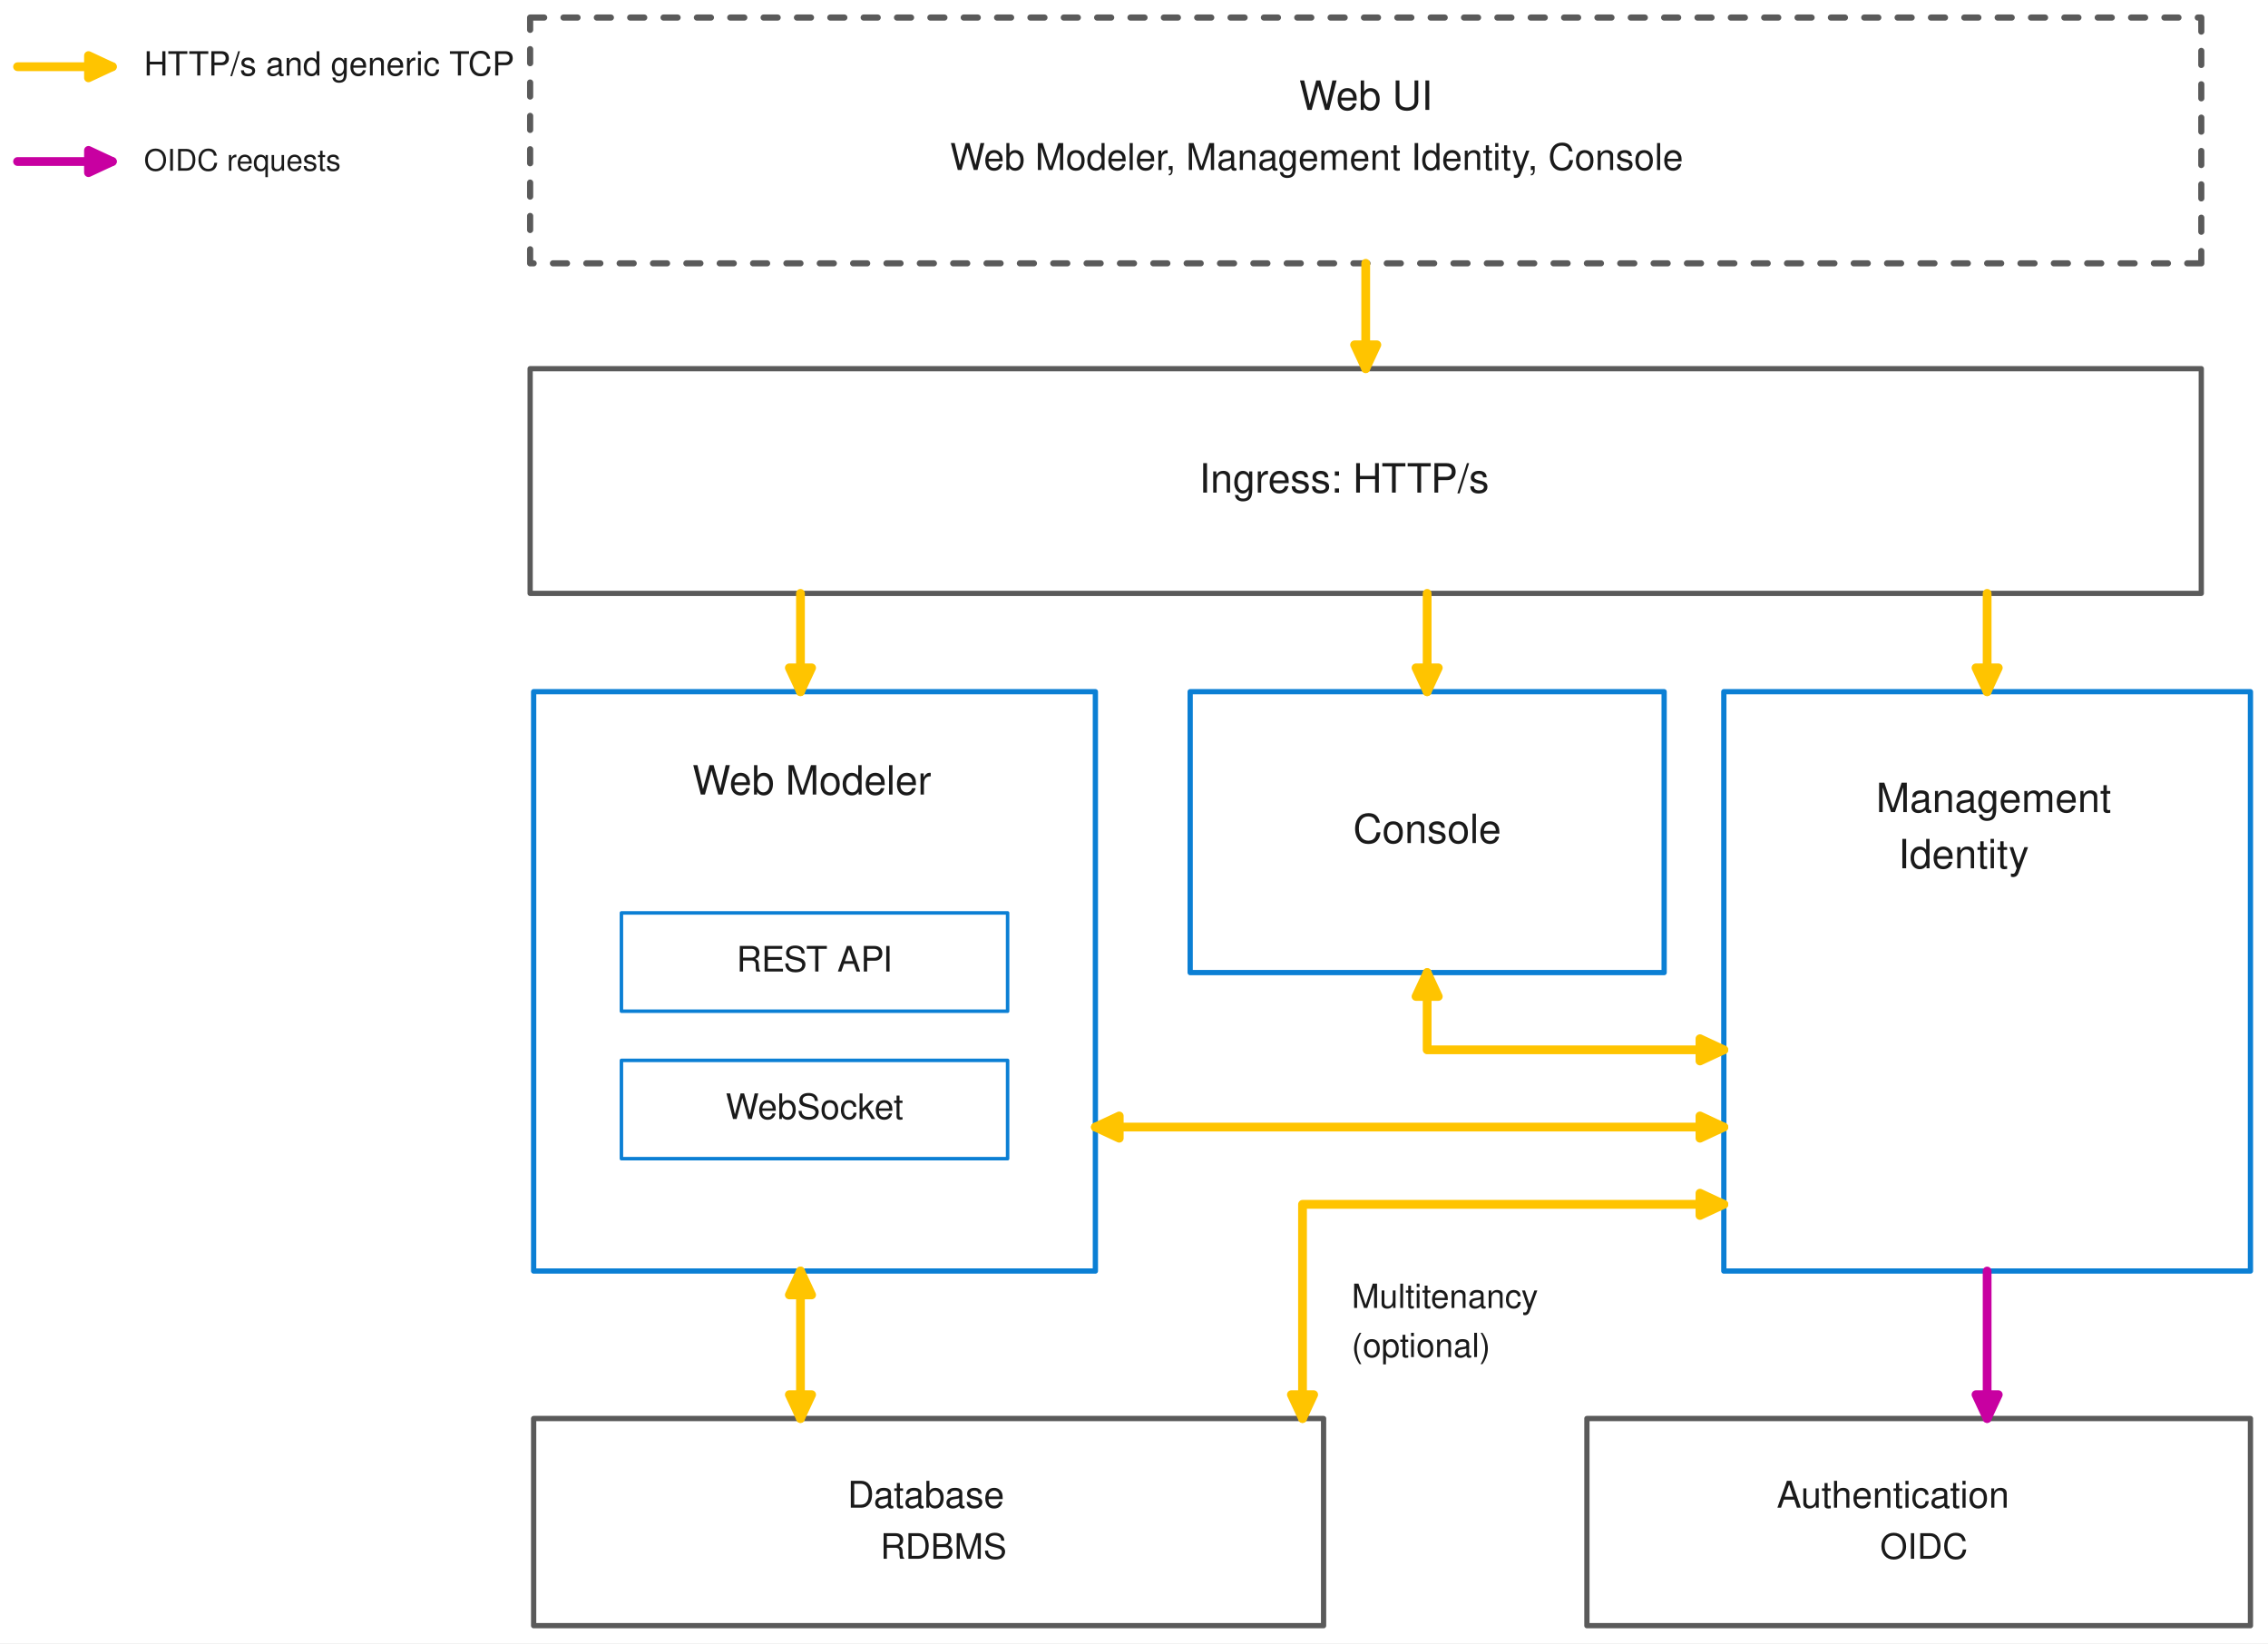
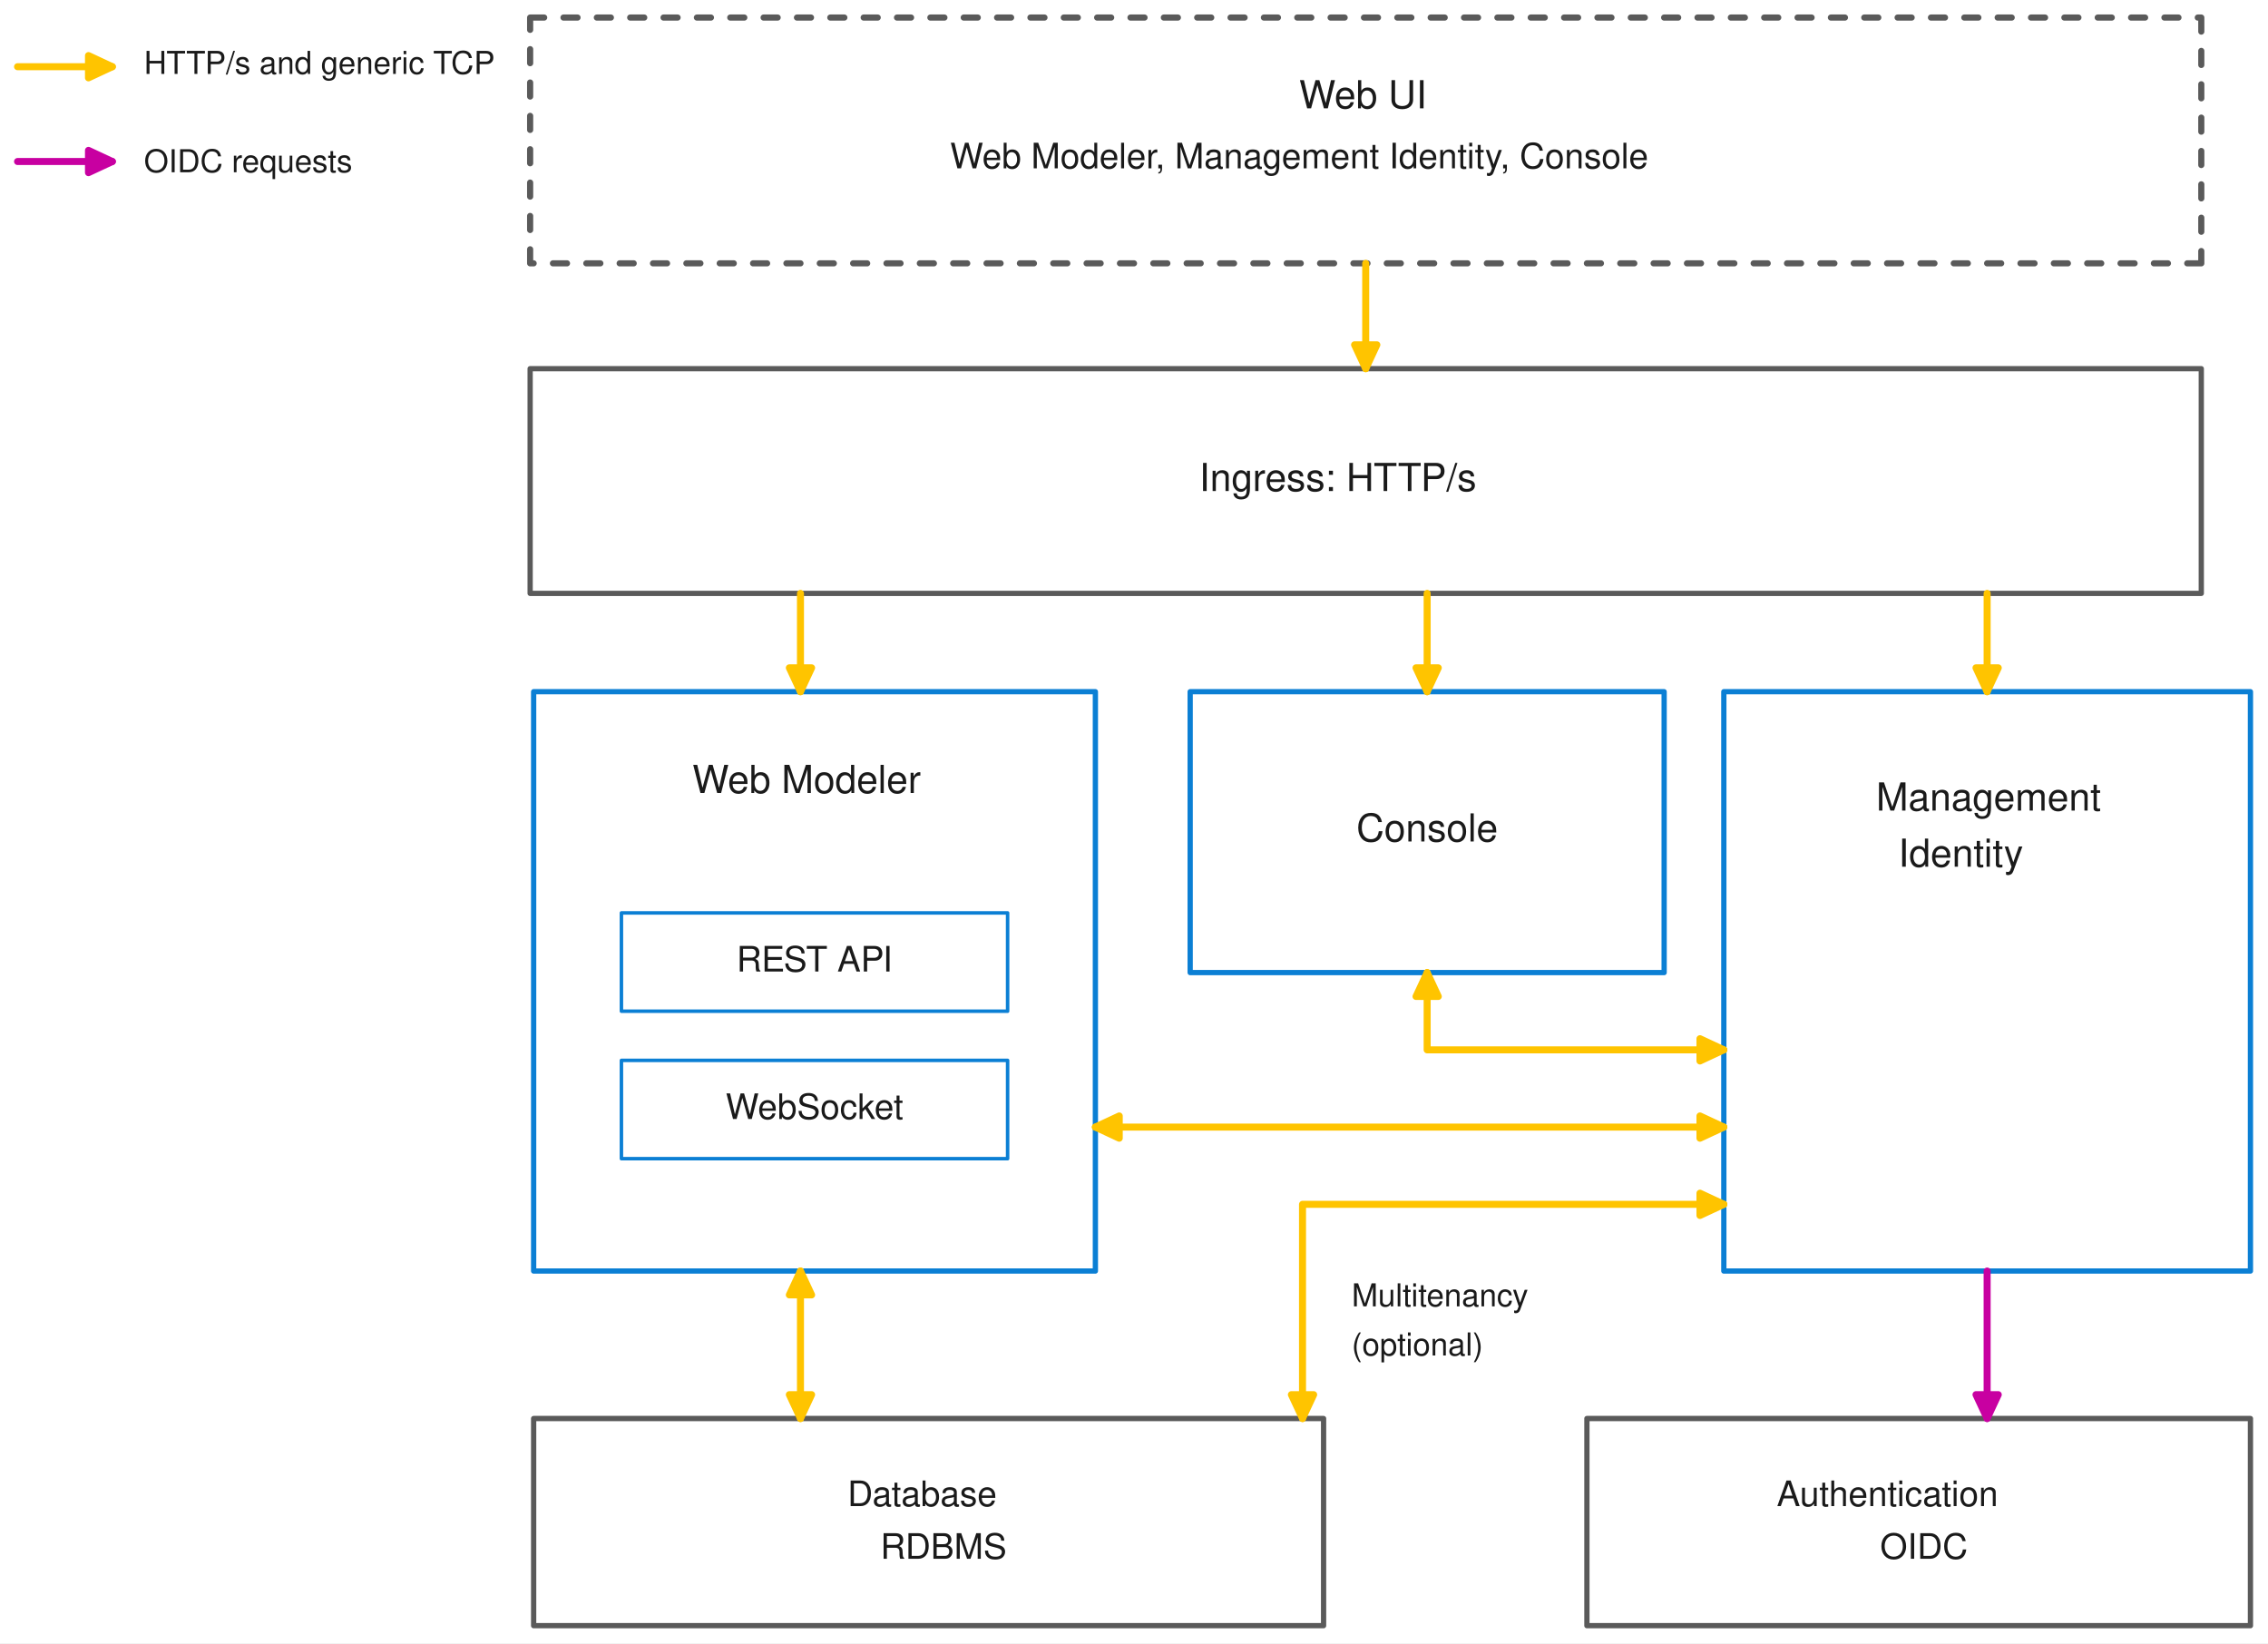
<svg xmlns="http://www.w3.org/2000/svg" version="1.1" viewBox="0 0 1292 936" width="2584" height="1872">
  <defs>
    <style class="style-fonts">
      </style>
  </defs>
  <rect x="0" y="0" width="1292" height="936" fill="#ffffff" />
  <g stroke-linecap="round">
    <g transform="translate(10 38) rotate(0 27 0)">
-       <path d="M0 0 C11.04 0, 22.09 0, 54 0 M0 0 C21.27 0, 42.53 0, 54 0" stroke="#ffc400" stroke-width="5" fill="none" />
+       <path d="M0 0 C11.04 0, 22.09 0, 54 0 M0 0 C21.27 0, 42.53 0, 54 0" stroke="#ffc400" stroke-width="4" fill="none" />
    </g>
    <g transform="translate(10 38) rotate(0 27 0)">
      <path d="M54 0 L40.41 6.34 L40.41 -6.34 L54 0" stroke="none" stroke-width="0" fill="#ffc400" fill-rule="evenodd" />
-       <path d="M54 0 C51.22 1.3, 48.44 2.59, 40.41 6.34 M54 0 C48.65 2.5, 43.29 4.99, 40.41 6.34 M40.41 6.34 C40.41 2.11, 40.41 -2.12, 40.41 -6.34 M40.41 6.34 C40.41 2.77, 40.41 -0.8, 40.41 -6.34 M40.41 -6.34 C44.66 -4.36, 48.91 -2.37, 54 0 M40.41 -6.34 C44.61 -4.38, 48.81 -2.42, 54 0 M54 0 C54 0, 54 0, 54 0 M54 0 C54 0, 54 0, 54 0" stroke="#ffc400" stroke-width="5" fill="none" />
+       <path d="M54 0 C51.22 1.3, 48.44 2.59, 40.41 6.34 M54 0 C48.65 2.5, 43.29 4.99, 40.41 6.34 M40.41 6.34 C40.41 2.11, 40.41 -2.12, 40.41 -6.34 M40.41 6.34 C40.41 2.77, 40.41 -0.8, 40.41 -6.34 M40.41 -6.34 C44.66 -4.36, 48.91 -2.37, 54 0 M40.41 -6.34 C44.61 -4.38, 48.81 -2.42, 54 0 M54 0 C54 0, 54 0, 54 0 M54 0 C54 0, 54 0, 54 0" stroke="#ffc400" stroke-width="4" fill="none" />
    </g>
  </g>
  <mask />
  <g transform="translate(82 26) rotate(0 114.95 11.875)">
-     <text x="0" y="17.005" font-family="Helvetica, Segoe UI Emoji" font-size="19px" fill="#1a1a1a" text-anchor="start" style="white-space: pre;" direction="ltr" dominant-baseline="alphabetic">HTTP/s and generic TCP</text>
+     <text x="0" y="16.11" font-family="Helvetica, Segoe UI Emoji" font-size="18px" fill="#1a1a1a" text-anchor="start" style="white-space: pre;" direction="ltr" dominant-baseline="alphabetic">HTTP/s and generic TCP</text>
  </g>
  <g stroke-linecap="round">
    <g transform="translate(10 92) rotate(0 27 0)">
-       <path d="M0 0 C11.05 0, 22.09 0, 54 0 M0 0 C10.89 0, 21.79 0, 54 0" stroke="#c800a1" stroke-width="5" fill="none" />
+       <path d="M0 0 C11.05 0, 22.09 0, 54 0 M0 0 C10.89 0, 21.79 0, 54 0" stroke="#c800a1" stroke-width="4" fill="none" />
    </g>
    <g transform="translate(10 92) rotate(0 27 0)">
      <path d="M54 0 L40.41 6.34 L40.41 -6.34 L54 0" stroke="none" stroke-width="0" fill="#c800a1" fill-rule="evenodd" />
-       <path d="M54 0 C51.22 1.3, 48.44 2.59, 40.41 6.34 M54 0 C51.26 1.28, 48.52 2.56, 40.41 6.34 M40.41 6.34 C40.41 3.48, 40.41 0.63, 40.41 -6.34 M40.41 6.34 C40.41 2.09, 40.41 -2.17, 40.41 -6.34 M40.41 -6.34 C45.49 -3.97, 50.58 -1.6, 54 0 M40.41 -6.34 C44.24 -4.55, 48.07 -2.76, 54 0 M54 0 C54 0, 54 0, 54 0 M54 0 C54 0, 54 0, 54 0" stroke="#c800a1" stroke-width="5" fill="none" />
+       <path d="M54 0 C51.22 1.3, 48.44 2.59, 40.41 6.34 M54 0 C51.26 1.28, 48.52 2.56, 40.41 6.34 M40.41 6.34 C40.41 3.48, 40.41 0.63, 40.41 -6.34 M40.41 6.34 C40.41 2.09, 40.41 -2.17, 40.41 -6.34 M40.41 -6.34 C45.49 -3.97, 50.58 -1.6, 54 0 M40.41 -6.34 C44.24 -4.55, 48.07 -2.76, 54 0 M54 0 C54 0, 54 0, 54 0 M54 0 C54 0, 54 0, 54 0" stroke="#c800a1" stroke-width="4" fill="none" />
    </g>
  </g>
  <mask />
  <g transform="translate(82 82) rotate(0 60.775 10.625)">
-     <text x="0" y="15.215" font-family="Helvetica, Segoe UI Emoji" font-size="17px" fill="#1a1a1a" text-anchor="start" style="white-space: pre;" direction="ltr" dominant-baseline="alphabetic">OIDC requests</text>
+     <text x="0" y="16.11" font-family="Helvetica, Segoe UI Emoji" font-size="18px" fill="#1a1a1a" text-anchor="start" style="white-space: pre;" direction="ltr" dominant-baseline="alphabetic">OIDC requests</text>
  </g>
  <g stroke-linecap="round" transform="translate(302 10) rotate(0 476 70)">
    <path d="M0 0 C194.8 0, 389.6 0, 952 0 M952 0 C952 29.35, 952 58.7, 952 140 M952 140 C650.04 140, 348.09 140, 0 140 M0 140 C0 85.47, 0 30.95, 0 0" stroke="#5a5a5a" stroke-width="3.5" fill="none" stroke-dasharray="8 11" />
  </g>
  <g transform="translate(740.05 42) rotate(0 37.95 14.375)">
-     <text x="0" y="20.585" font-family="Helvetica, Segoe UI Emoji" font-size="23px" fill="#1a1a1a" text-anchor="start" style="white-space: pre;" direction="ltr" dominant-baseline="alphabetic">Web UI</text>
+     <text x="0" y="19.69" font-family="Helvetica, Segoe UI Emoji" font-size="22px" fill="#1a1a1a" text-anchor="start" style="white-space: pre;" direction="ltr" dominant-baseline="alphabetic">Web UI</text>
  </g>
  <g transform="translate(541.225 78) rotate(0 236.775 13.125)">
-     <text x="0" y="18.795" font-family="Helvetica, Segoe UI Emoji" font-size="21px" fill="#1a1a1a" text-anchor="start" style="white-space: pre;" direction="ltr" dominant-baseline="alphabetic">Web Modeler, Management Identity, Console</text>
+     <text x="0" y="17.9" font-family="Helvetica, Segoe UI Emoji" font-size="20px" fill="#1a1a1a" text-anchor="start" style="white-space: pre;" direction="ltr" dominant-baseline="alphabetic">Web Modeler, Management Identity, Console</text>
  </g>
  <g stroke-linecap="round" transform="translate(302 210) rotate(0 476 64)">
    <path d="M0 0 C194.89 0, 389.78 0, 952 0 M0 0 C306.08 0, 612.16 0, 952 0 M952 0 C952 32.64, 952 65.28, 952 128 M952 0 C952 34.61, 952 69.22, 952 128 M952 128 C735.86 128, 519.72 128, 0 128 M952 128 C653.27 128, 354.55 128, 0 128 M0 128 C0 79.18, 0 30.37, 0 0 M0 128 C0 83.72, 0 39.43, 0 0" stroke="#5a5a5a" stroke-width="3" fill="none" />
  </g>
  <g transform="translate(683.125 260) rotate(0 94.875 14.375)">
-     <text x="0" y="20.585" font-family="Helvetica, Segoe UI Emoji" font-size="23px" fill="#1a1a1a" text-anchor="start" style="white-space: pre;" direction="ltr" dominant-baseline="alphabetic">Ingress: HTTP/s</text>
+     <text x="0" y="19.69" font-family="Helvetica, Segoe UI Emoji" font-size="22px" fill="#1a1a1a" text-anchor="start" style="white-space: pre;" direction="ltr" dominant-baseline="alphabetic">Ingress: HTTP/s</text>
  </g>
  <g stroke-linecap="round">
    <g transform="translate(778 150) rotate(0 0 30)">
-       <path d="M0 0 C0 12.29, 0 24.57, 0 60 M0 0 C0 19.77, 0 39.53, 0 60" stroke="#ffc400" stroke-width="5" fill="none" />
+       <path d="M0 0 C0 12.29, 0 24.57, 0 60 M0 0 C0 19.77, 0 39.53, 0 60" stroke="#ffc400" stroke-width="4" fill="none" />
    </g>
    <g transform="translate(778 150) rotate(0 0 30)">
      <path d="M0 60 L-6.34 46.41 L6.34 46.41 L0 60" stroke="none" stroke-width="0" fill="#ffc400" fill-rule="evenodd" />
-       <path d="M0 60 C-1.3 57.22, -2.6 54.43, -6.34 46.41 M0 60 C-2.09 55.52, -4.18 51.04, -6.34 46.41 M-6.34 46.41 C-1.94 46.41, 2.46 46.41, 6.34 46.41 M-6.34 46.41 C-2.23 46.41, 1.88 46.41, 6.34 46.41 M6.34 46.41 C4.51 50.32, 2.69 54.24, 0 60 M6.34 46.41 C4.52 50.3, 2.71 54.2, 0 60 M0 60 C0 60, 0 60, 0 60 M0 60 C0 60, 0 60, 0 60" stroke="#ffc400" stroke-width="5" fill="none" />
+       <path d="M0 60 C-1.3 57.22, -2.6 54.43, -6.34 46.41 M0 60 C-2.09 55.52, -4.18 51.04, -6.34 46.41 M-6.34 46.41 C-1.94 46.41, 2.46 46.41, 6.34 46.41 M-6.34 46.41 C-2.23 46.41, 1.88 46.41, 6.34 46.41 M6.34 46.41 C4.51 50.32, 2.69 54.24, 0 60 M6.34 46.41 C4.52 50.3, 2.71 54.2, 0 60 M0 60 C0 60, 0 60, 0 60 M0 60 C0 60, 0 60, 0 60" stroke="#ffc400" stroke-width="4" fill="none" />
    </g>
  </g>
  <mask />
  <g stroke-linecap="round" transform="translate(304 394) rotate(0 160 165)">
    <path d="M0 0 C65.54 0, 131.08 0, 320 0 M0 0 C74.68 0, 149.37 0, 320 0 M320 0 C320 129.62, 320 259.24, 320 330 M320 0 C320 115.93, 320 231.86, 320 330 M320 330 C249.98 330, 179.96 330, 0 330 M320 330 C200.68 330, 81.35 330, 0 330 M0 330 C0 219.18, 0 108.36, 0 0 M0 330 C0 221.79, 0 113.57, 0 0" stroke="#0b7fd4" stroke-width="3" fill="none" />
  </g>
  <g transform="translate(394.425 432) rotate(0 69.575 14.375)">
-     <text x="0" y="20.585" font-family="Helvetica, Segoe UI Emoji" font-size="23px" fill="#1a1a1a" text-anchor="start" style="white-space: pre;" direction="ltr" dominant-baseline="alphabetic">Web Modeler</text>
+     <text x="0" y="19.69" font-family="Helvetica, Segoe UI Emoji" font-size="22px" fill="#1a1a1a" text-anchor="start" style="white-space: pre;" direction="ltr" dominant-baseline="alphabetic">Web Modeler</text>
  </g>
  <g stroke-linecap="round" transform="translate(354 520) rotate(0 110 28)">
    <path d="M0 0 C45.07 0, 90.14 0, 220 0 M0 0 C53.09 0, 106.17 0, 220 0 M220 0 C220 15.94, 220 31.88, 220 56 M220 0 C220 11.49, 220 22.99, 220 56 M220 56 C158.4 56, 96.8 56, 0 56 M220 56 C143.97 56, 67.93 56, 0 56 M0 56 C0 38.89, 0 21.79, 0 0 M0 56 C0 42.04, 0 28.09, 0 0" stroke="#0b7fd4" stroke-width="2" fill="none" />
  </g>
  <g transform="translate(420 535.5) rotate(0 44 12.5)">
    <text x="44" y="17.9" font-family="Helvetica, Segoe UI Emoji" font-size="20px" fill="#1a1a1a" text-anchor="middle" style="white-space: pre;" direction="ltr" dominant-baseline="alphabetic">REST API</text>
  </g>
  <g stroke-linecap="round" transform="translate(354 604) rotate(0 110 28)">
    <path d="M0 0 C45.09 0, 90.17 0, 220 0 M0 0 C54.83 0, 109.65 0, 220 0 M220 0 C220 21.09, 220 42.17, 220 56 M220 0 C220 14.51, 220 29.03, 220 56 M220 56 C144.94 56, 69.88 56, 0 56 M220 56 C149.96 56, 79.93 56, 0 56 M0 56 C0 40.6, 0 25.19, 0 0 M0 56 C0 35.25, 0 14.5, 0 0" stroke="#0b7fd4" stroke-width="2" fill="none" />
  </g>
  <g transform="translate(414.5 619.5) rotate(0 49.5 12.5)">
    <text x="49.5" y="17.9" font-family="Helvetica, Segoe UI Emoji" font-size="20px" fill="#1a1a1a" text-anchor="middle" style="white-space: pre;" direction="ltr" dominant-baseline="alphabetic">WebSocket</text>
  </g>
  <g stroke-linecap="round" transform="translate(678 394) rotate(0 135 80)">
    <path d="M0 0 C55.35 0, 110.7 0, 270 0 M0 0 C69.42 0, 138.85 0, 270 0 M270 0 C270 42.94, 270 85.88, 270 160 M270 0 C270 50.1, 270 100.2, 270 160 M270 160 C215.36 160, 160.73 160, 0 160 M270 160 C191.41 160, 112.82 160, 0 160 M0 160 C0 120.85, 0 81.69, 0 0 M0 160 C0 113.31, 0 66.62, 0 0" stroke="#0b7fd4" stroke-width="3" fill="none" />
  </g>
  <g transform="translate(768.725 459.625) rotate(0 44.275 14.375)">
-     <text x="44.275" y="20.585" font-family="Helvetica, Segoe UI Emoji" font-size="23px" fill="#1a1a1a" text-anchor="middle" style="white-space: pre;" direction="ltr" dominant-baseline="alphabetic">Console</text>
+     <text x="44.275" y="19.69" font-family="Helvetica, Segoe UI Emoji" font-size="22px" fill="#1a1a1a" text-anchor="middle" style="white-space: pre;" direction="ltr" dominant-baseline="alphabetic">Console</text>
  </g>
  <g stroke-linecap="round" transform="translate(982 394) rotate(0 150 165)">
    <path d="M0 0 C61.52 0, 123.04 0, 300 0 M0 0 C79.51 0, 159.02 0, 300 0 M300 0 C300 118.89, 300 237.77, 300 330 M300 0 C300 121.13, 300 242.26, 300 330 M300 330 C220.94 330, 141.88 330, 0 330 M300 330 C220.86 330, 141.72 330, 0 330 M0 330 C0 259.27, 0 188.54, 0 0 M0 330 C0 259.67, 0 189.34, 0 0" stroke="#0b7fd4" stroke-width="3" fill="none" />
  </g>
  <g transform="translate(1068.75 442) rotate(0 63.25 14.375)">
-     <text x="0" y="20.585" font-family="Helvetica, Segoe UI Emoji" font-size="23px" fill="#1a1a1a" text-anchor="start" style="white-space: pre;" direction="ltr" dominant-baseline="alphabetic">Management</text>
+     <text x="0" y="19.69" font-family="Helvetica, Segoe UI Emoji" font-size="22px" fill="#1a1a1a" text-anchor="start" style="white-space: pre;" direction="ltr" dominant-baseline="alphabetic">Management</text>
  </g>
  <g transform="translate(1081.4 474) rotate(0 50.6 14.375)">
-     <text x="0" y="20.585" font-family="Helvetica, Segoe UI Emoji" font-size="23px" fill="#1a1a1a" text-anchor="start" style="white-space: pre;" direction="ltr" dominant-baseline="alphabetic">Identity</text>
+     <text x="0" y="19.69" font-family="Helvetica, Segoe UI Emoji" font-size="22px" fill="#1a1a1a" text-anchor="start" style="white-space: pre;" direction="ltr" dominant-baseline="alphabetic">Identity</text>
  </g>
  <g stroke-linecap="round" transform="translate(304 808) rotate(0 225 59)">
    <path d="M0 0 C92.32 0, 184.64 0, 450 0 M0 0 C169.61 0, 339.22 0, 450 0 M450 0 C450 35.17, 450 70.34, 450 118 M450 0 C450 29.26, 450 58.52, 450 118 M450 118 C335.11 118, 220.23 118, 0 118 M450 118 C304.7 118, 159.39 118, 0 118 M0 118 C0 74.48, 0 30.97, 0 0 M0 118 C0 71.38, 0 24.76, 0 0" stroke="#5a5a5a" stroke-width="3" fill="none" />
  </g>
  <g transform="translate(482.8 840) rotate(0 46.2 13.125)">
-     <text x="0" y="18.795" font-family="Helvetica, Segoe UI Emoji" font-size="21px" fill="#1a1a1a" text-anchor="start" style="white-space: pre;" direction="ltr" dominant-baseline="alphabetic">Database</text>
+     <text x="0" y="17.9" font-family="Helvetica, Segoe UI Emoji" font-size="20px" fill="#1a1a1a" text-anchor="start" style="white-space: pre;" direction="ltr" dominant-baseline="alphabetic">Database</text>
  </g>
  <g transform="translate(501.5 870) rotate(0 27.5 12.5)">
    <text x="0" y="17.9" font-family="Helvetica, Segoe UI Emoji" font-size="20px" fill="#1a1a1a" text-anchor="start" style="white-space: pre;" direction="ltr" dominant-baseline="alphabetic">RDBMS</text>
  </g>
  <g stroke-linecap="round" transform="translate(904 808) rotate(0 189 59)">
    <path d="M0 0 C77.58 0, 155.17 0, 378 0 M0 0 C109.16 0, 218.32 0, 378 0 M378 0 C378 27.83, 378 55.66, 378 118 M378 0 C378 38.81, 378 77.62, 378 118 M378 118 C284.61 118, 191.21 118, 0 118 M378 118 C233.61 118, 89.22 118, 0 118 M0 118 C0 79.86, 0 41.72, 0 0 M0 118 C0 73.51, 0 29.02, 0 0" stroke="#5a5a5a" stroke-width="3" fill="none" />
  </g>
  <g transform="translate(1012.15 840) rotate(0 80.85 13.125)">
-     <text x="0" y="18.795" font-family="Helvetica, Segoe UI Emoji" font-size="21px" fill="#1a1a1a" text-anchor="start" style="white-space: pre;" direction="ltr" dominant-baseline="alphabetic">Authentication</text>
+     <text x="0" y="17.9" font-family="Helvetica, Segoe UI Emoji" font-size="20px" fill="#1a1a1a" text-anchor="start" style="white-space: pre;" direction="ltr" dominant-baseline="alphabetic">Authentication</text>
  </g>
  <g transform="translate(1071 870) rotate(0 22 12.5)">
    <text x="0" y="17.9" font-family="Helvetica, Segoe UI Emoji" font-size="20px" fill="#1a1a1a" text-anchor="start" style="white-space: pre;" direction="ltr" dominant-baseline="alphabetic">OIDC</text>
  </g>
  <g stroke-linecap="round">
    <g transform="translate(456 338) rotate(0 0 28)">
-       <path d="M0 0 C0 11.5, 0 23, 0 56 M0 0 C0 11.24, 0 22.47, 0 56" stroke="#ffc400" stroke-width="5" fill="none" />
+       <path d="M0 0 C0 11.5, 0 23, 0 56 M0 0 C0 11.24, 0 22.47, 0 56" stroke="#ffc400" stroke-width="4" fill="none" />
    </g>
    <g transform="translate(456 338) rotate(0 0 28)">
      <path d="M0 56 L-6.34 42.41 L6.34 42.41 L0 56" stroke="none" stroke-width="0" fill="#ffc400" fill-rule="evenodd" />
-       <path d="M0 56 C-1.3 53.21, -2.6 50.42, -6.34 42.41 M0 56 C-1.27 53.27, -2.54 50.54, -6.34 42.41 M-6.34 42.41 C-1.6 42.41, 3.14 42.41, 6.34 42.41 M-6.34 42.41 C-3.68 42.41, -1.02 42.41, 6.34 42.41 M6.34 42.41 C4.83 45.65, 3.31 48.9, 0 56 M6.34 42.41 C4.81 45.68, 3.28 48.96, 0 56 M0 56 C0 56, 0 56, 0 56 M0 56 C0 56, 0 56, 0 56" stroke="#ffc400" stroke-width="5" fill="none" />
+       <path d="M0 56 C-1.3 53.21, -2.6 50.42, -6.34 42.41 M0 56 C-1.27 53.27, -2.54 50.54, -6.34 42.41 M-6.34 42.41 C-1.6 42.41, 3.14 42.41, 6.34 42.41 M-6.34 42.41 C-3.68 42.41, -1.02 42.41, 6.34 42.41 M6.34 42.41 C4.83 45.65, 3.31 48.9, 0 56 M6.34 42.41 C4.81 45.68, 3.28 48.96, 0 56 M0 56 C0 56, 0 56, 0 56 M0 56 C0 56, 0 56, 0 56" stroke="#ffc400" stroke-width="4" fill="none" />
    </g>
  </g>
  <mask />
  <g stroke-linecap="round">
    <g transform="translate(813 338) rotate(0 0 28)">
-       <path d="M0 0 C0 11.5, 0 23, 0 56 M0 0 C0 17.06, 0 34.12, 0 56" stroke="#ffc400" stroke-width="5" fill="none" />
+       <path d="M0 0 C0 11.5, 0 23, 0 56 M0 0 C0 17.06, 0 34.12, 0 56" stroke="#ffc400" stroke-width="4" fill="none" />
    </g>
    <g transform="translate(813 338) rotate(0 0 28)">
      <path d="M0 56 L-6.34 42.41 L6.34 42.41 L0 56" stroke="none" stroke-width="0" fill="#ffc400" fill-rule="evenodd" />
-       <path d="M0 56 C-1.3 53.21, -2.6 50.42, -6.34 42.41 M0 56 C-1.93 51.86, -3.86 47.72, -6.34 42.41 M-6.34 42.41 C-3.56 42.41, -0.77 42.41, 6.34 42.41 M-6.34 42.41 C-3.34 42.41, -0.34 42.41, 6.34 42.41 M6.34 42.41 C4 47.43, 1.66 52.45, 0 56 M6.34 42.41 C4.26 46.86, 2.19 51.31, 0 56 M0 56 C0 56, 0 56, 0 56 M0 56 C0 56, 0 56, 0 56" stroke="#ffc400" stroke-width="5" fill="none" />
+       <path d="M0 56 C-1.3 53.21, -2.6 50.42, -6.34 42.41 M0 56 C-1.93 51.86, -3.86 47.72, -6.34 42.41 M-6.34 42.41 C-3.56 42.41, -0.77 42.41, 6.34 42.41 M-6.34 42.41 C-3.34 42.41, -0.34 42.41, 6.34 42.41 M6.34 42.41 C4 47.43, 1.66 52.45, 0 56 M6.34 42.41 C4.26 46.86, 2.19 51.31, 0 56 M0 56 C0 56, 0 56, 0 56 M0 56 C0 56, 0 56, 0 56" stroke="#ffc400" stroke-width="4" fill="none" />
    </g>
  </g>
  <mask />
  <g stroke-linecap="round">
    <g transform="translate(1132 338) rotate(0 0 28)">
-       <path d="M0 0 C0 11.5, 0 23.01, 0 56 M0 0 C0 11.68, 0 23.36, 0 56" stroke="#ffc400" stroke-width="5" fill="none" />
+       <path d="M0 0 C0 11.5, 0 23.01, 0 56 M0 0 C0 11.68, 0 23.36, 0 56" stroke="#ffc400" stroke-width="4" fill="none" />
    </g>
    <g transform="translate(1132 338) rotate(0 0 28)">
      <path d="M0 56 L-6.34 42.41 L6.34 42.41 L0 56" stroke="none" stroke-width="0" fill="#ffc400" fill-rule="evenodd" />
-       <path d="M0 56 C-1.3 53.21, -2.6 50.42, -6.34 42.41 M0 56 C-1.32 53.16, -2.64 50.33, -6.34 42.41 M-6.34 42.41 C-2.97 42.41, 0.39 42.41, 6.34 42.41 M-6.34 42.41 C-3 42.41, 0.35 42.41, 6.34 42.41 M6.34 42.41 C4.44 46.48, 2.54 50.56, 0 56 M6.34 42.41 C4.98 45.31, 3.63 48.22, 0 56 M0 56 C0 56, 0 56, 0 56 M0 56 C0 56, 0 56, 0 56" stroke="#ffc400" stroke-width="5" fill="none" />
+       <path d="M0 56 C-1.3 53.21, -2.6 50.42, -6.34 42.41 M0 56 C-1.32 53.16, -2.64 50.33, -6.34 42.41 M-6.34 42.41 C-2.97 42.41, 0.39 42.41, 6.34 42.41 M-6.34 42.41 C-3 42.41, 0.35 42.41, 6.34 42.41 M6.34 42.41 C4.44 46.48, 2.54 50.56, 0 56 M6.34 42.41 C4.98 45.31, 3.63 48.22, 0 56 M0 56 C0 56, 0 56, 0 56 M0 56 C0 56, 0 56, 0 56" stroke="#ffc400" stroke-width="4" fill="none" />
    </g>
  </g>
  <mask />
  <g stroke-linecap="round">
    <g transform="translate(813 554) rotate(0 84.5 22)">
-       <path d="M0 0 C0 9.04, 0 18.08, 0 44 M0 0 C0 13.75, 0 27.5, 0 44 M0 44 C52.64 44, 105.28 44, 169 44 M0 44 C49.13 44, 98.26 44, 169 44" stroke="#ffc400" stroke-width="5" fill="none" />
+       <path d="M0 0 C0 9.04, 0 18.08, 0 44 M0 0 C0 13.75, 0 27.5, 0 44 M0 44 C52.64 44, 105.28 44, 169 44 M0 44 C49.13 44, 98.26 44, 169 44" stroke="#ffc400" stroke-width="4" fill="none" />
    </g>
    <g transform="translate(813 554) rotate(0 84.5 22)">
      <path d="M0 0 L6.34 13.59 L-6.34 13.59 L0 0" stroke="none" stroke-width="0" fill="#ffc400" fill-rule="evenodd" />
-       <path d="M0 0 C1.3 2.79, 2.6 5.59, 6.34 13.59 M0 0 C1.98 4.25, 3.96 8.5, 6.34 13.59 M6.34 13.59 C2.39 13.59, -1.56 13.59, -6.34 13.59 M6.34 13.59 C2.65 13.59, -1.03 13.59, -6.34 13.59 M-6.34 13.59 C-4.88 10.46, -3.42 7.32, 0 0 M-6.34 13.59 C-4.44 9.51, -2.53 5.43, 0 0 M0 0 C0 0, 0 0, 0 0 M0 0 C0 0, 0 0, 0 0" stroke="#ffc400" stroke-width="5" fill="none" />
+       <path d="M0 0 C1.3 2.79, 2.6 5.59, 6.34 13.59 M0 0 C1.98 4.25, 3.96 8.5, 6.34 13.59 M6.34 13.59 C2.39 13.59, -1.56 13.59, -6.34 13.59 M6.34 13.59 C2.65 13.59, -1.03 13.59, -6.34 13.59 M-6.34 13.59 C-4.88 10.46, -3.42 7.32, 0 0 M-6.34 13.59 C-4.44 9.51, -2.53 5.43, 0 0 M0 0 C0 0, 0 0, 0 0 M0 0 C0 0, 0 0, 0 0" stroke="#ffc400" stroke-width="4" fill="none" />
    </g>
    <g transform="translate(813 554) rotate(0 84.5 22)">
      <path d="M169 44 L155.41 50.34 L155.41 37.66 L169 44" stroke="none" stroke-width="0" fill="#ffc400" fill-rule="evenodd" />
-       <path d="M169 44 C166.21 45.3, 163.41 46.6, 155.41 50.34 M169 44 C164.75 45.98, 160.5 47.96, 155.41 50.34 M155.41 50.34 C155.41 46.39, 155.41 42.44, 155.41 37.66 M155.41 50.34 C155.41 46.65, 155.41 42.97, 155.41 37.66 M155.41 37.66 C158.54 39.12, 161.68 40.58, 169 44 M155.41 37.66 C159.49 39.56, 163.57 41.47, 169 44 M169 44 C169 44, 169 44, 169 44 M169 44 C169 44, 169 44, 169 44" stroke="#ffc400" stroke-width="5" fill="none" />
+       <path d="M169 44 C166.21 45.3, 163.41 46.6, 155.41 50.34 M169 44 C164.75 45.98, 160.5 47.96, 155.41 50.34 M155.41 50.34 C155.41 46.39, 155.41 42.44, 155.41 37.66 M155.41 50.34 C155.41 46.65, 155.41 42.97, 155.41 37.66 M155.41 37.66 C158.54 39.12, 161.68 40.58, 169 44 M155.41 37.66 C159.49 39.56, 163.57 41.47, 169 44 M169 44 C169 44, 169 44, 169 44 M169 44 C169 44, 169 44, 169 44" stroke="#ffc400" stroke-width="4" fill="none" />
    </g>
  </g>
  <mask />
  <g stroke-linecap="round">
    <g transform="translate(624 642) rotate(0 179 0)">
-       <path d="M0 0 C73.56 0, 147.12 0, 358 0 M0 0 C77.5 0, 155 0, 358 0" stroke="#ffc400" stroke-width="5" fill="none" />
+       <path d="M0 0 C73.56 0, 147.12 0, 358 0 M0 0 C77.5 0, 155 0, 358 0" stroke="#ffc400" stroke-width="4" fill="none" />
    </g>
    <g transform="translate(624 642) rotate(0 179 0)">
      <path d="M0 0 L13.59 -6.34 L13.59 6.34 L0 0" stroke="none" stroke-width="0" fill="#ffc400" fill-rule="evenodd" />
-       <path d="M0 0 C2.79 -1.3, 5.59 -2.61, 13.59 -6.34 M0 0 C2.94 -1.37, 5.89 -2.74, 13.59 -6.34 M13.59 -6.34 C13.59 -1.81, 13.59 2.72, 13.59 6.34 M13.59 -6.34 C13.59 -2.31, 13.59 1.72, 13.59 6.34 M13.59 6.34 C8.68 4.05, 3.77 1.76, 0 0 M13.59 6.34 C8.34 3.89, 3.08 1.44, 0 0 M0 0 C0 0, 0 0, 0 0 M0 0 C0 0, 0 0, 0 0" stroke="#ffc400" stroke-width="5" fill="none" />
+       <path d="M0 0 C2.79 -1.3, 5.59 -2.61, 13.59 -6.34 M0 0 C2.94 -1.37, 5.89 -2.74, 13.59 -6.34 M13.59 -6.34 C13.59 -1.81, 13.59 2.72, 13.59 6.34 M13.59 -6.34 C13.59 -2.31, 13.59 1.72, 13.59 6.34 M13.59 6.34 C8.68 4.05, 3.77 1.76, 0 0 M13.59 6.34 C8.34 3.89, 3.08 1.44, 0 0 M0 0 C0 0, 0 0, 0 0 M0 0 C0 0, 0 0, 0 0" stroke="#ffc400" stroke-width="4" fill="none" />
    </g>
    <g transform="translate(624 642) rotate(0 179 0)">
      <path d="M358 0 L344.41 6.34 L344.41 -6.34 L358 0" stroke="none" stroke-width="0" fill="#ffc400" fill-rule="evenodd" />
-       <path d="M358 0 C355.21 1.3, 352.41 2.61, 344.41 6.34 M358 0 C355.06 1.37, 352.11 2.74, 344.41 6.34 M344.41 6.34 C344.41 1.81, 344.41 -2.72, 344.41 -6.34 M344.41 6.34 C344.41 2.31, 344.41 -1.72, 344.41 -6.34 M344.41 -6.34 C349.32 -4.05, 354.23 -1.76, 358 0 M344.41 -6.34 C349.66 -3.89, 354.92 -1.44, 358 0 M358 0 C358 0, 358 0, 358 0 M358 0 C358 0, 358 0, 358 0" stroke="#ffc400" stroke-width="5" fill="none" />
+       <path d="M358 0 C355.21 1.3, 352.41 2.61, 344.41 6.34 M358 0 C355.06 1.37, 352.11 2.74, 344.41 6.34 M344.41 6.34 C344.41 1.81, 344.41 -2.72, 344.41 -6.34 M344.41 6.34 C344.41 2.31, 344.41 -1.72, 344.41 -6.34 M344.41 -6.34 C349.32 -4.05, 354.23 -1.76, 358 0 M344.41 -6.34 C349.66 -3.89, 354.92 -1.44, 358 0 M358 0 C358 0, 358 0, 358 0 M358 0 C358 0, 358 0, 358 0" stroke="#ffc400" stroke-width="4" fill="none" />
    </g>
  </g>
  <mask />
  <g stroke-linecap="round">
    <g transform="translate(456 724) rotate(0 0 42)">
-       <path d="M0 0 C0 17.26, 0 34.52, 0 84 M0 0 C0 26.92, 0 53.83, 0 84" stroke="#ffc400" stroke-width="5" fill="none" />
+       <path d="M0 0 C0 17.26, 0 34.52, 0 84 M0 0 C0 26.92, 0 53.83, 0 84" stroke="#ffc400" stroke-width="4" fill="none" />
    </g>
    <g transform="translate(456 724) rotate(0 0 42)">
      <path d="M0 0 L6.34 13.59 L-6.34 13.59 L0 0" stroke="none" stroke-width="0" fill="#ffc400" fill-rule="evenodd" />
-       <path d="M0 0 C1.3 2.79, 2.61 5.59, 6.34 13.59 M0 0 C2.03 4.36, 4.06 8.71, 6.34 13.59 M6.34 13.59 C3.76 13.59, 1.18 13.59, -6.34 13.59 M6.34 13.59 C1.97 13.59, -2.4 13.59, -6.34 13.59 M-6.34 13.59 C-4.49 9.63, -2.64 5.66, 0 0 M-6.34 13.59 C-4.61 9.88, -2.88 6.17, 0 0 M0 0 C0 0, 0 0, 0 0 M0 0 C0 0, 0 0, 0 0" stroke="#ffc400" stroke-width="5" fill="none" />
+       <path d="M0 0 C1.3 2.79, 2.61 5.59, 6.34 13.59 M0 0 C2.03 4.36, 4.06 8.71, 6.34 13.59 M6.34 13.59 C3.76 13.59, 1.18 13.59, -6.34 13.59 M6.34 13.59 C1.97 13.59, -2.4 13.59, -6.34 13.59 M-6.34 13.59 C-4.49 9.63, -2.64 5.66, 0 0 M-6.34 13.59 C-4.61 9.88, -2.88 6.17, 0 0 M0 0 C0 0, 0 0, 0 0 M0 0 C0 0, 0 0, 0 0" stroke="#ffc400" stroke-width="4" fill="none" />
    </g>
    <g transform="translate(456 724) rotate(0 0 42)">
      <path d="M0 84 L-6.34 70.41 L6.34 70.41 L0 84" stroke="none" stroke-width="0" fill="#ffc400" fill-rule="evenodd" />
-       <path d="M0 84 C-1.3 81.21, -2.61 78.41, -6.34 70.41 M0 84 C-2.03 79.64, -4.06 75.29, -6.34 70.41 M-6.34 70.41 C-3.76 70.41, -1.18 70.41, 6.34 70.41 M-6.34 70.41 C-1.97 70.41, 2.4 70.41, 6.34 70.41 M6.34 70.41 C4.49 74.37, 2.64 78.34, 0 84 M6.34 70.41 C4.61 74.12, 2.88 77.83, 0 84 M0 84 C0 84, 0 84, 0 84 M0 84 C0 84, 0 84, 0 84" stroke="#ffc400" stroke-width="5" fill="none" />
+       <path d="M0 84 C-1.3 81.21, -2.61 78.41, -6.34 70.41 M0 84 C-2.03 79.64, -4.06 75.29, -6.34 70.41 M-6.34 70.41 C-3.76 70.41, -1.18 70.41, 6.34 70.41 M-6.34 70.41 C-1.97 70.41, 2.4 70.41, 6.34 70.41 M6.34 70.41 C4.49 74.37, 2.64 78.34, 0 84 M6.34 70.41 C4.61 74.12, 2.88 77.83, 0 84 M0 84 C0 84, 0 84, 0 84 M0 84 C0 84, 0 84, 0 84" stroke="#ffc400" stroke-width="4" fill="none" />
    </g>
  </g>
  <mask />
  <g stroke-linecap="round">
    <g transform="translate(742 808) rotate(0 120 -61)">
-       <path d="M0 0 C0 -25.08, 0 -50.15, 0 -122 M0 0 C0 -27.38, 0 -54.75, 0 -122 M0 -122 C59.82 -122, 119.65 -122, 240 -122 M0 -122 C89.19 -122, 178.38 -122, 240 -122" stroke="#ffc400" stroke-width="5" fill="none" />
+       <path d="M0 0 C0 -25.08, 0 -50.15, 0 -122 M0 0 C0 -27.38, 0 -54.75, 0 -122 M0 -122 C59.82 -122, 119.65 -122, 240 -122 M0 -122 C89.19 -122, 178.38 -122, 240 -122" stroke="#ffc400" stroke-width="4" fill="none" />
    </g>
    <g transform="translate(742 808) rotate(0 120 -61)">
      <path d="M0 0 L-6.34 -13.59 L6.34 -13.59 L0 0" stroke="none" stroke-width="0" fill="#ffc400" fill-rule="evenodd" />
-       <path d="M0 0 C-1.3 -2.79, -2.61 -5.59, -6.34 -13.59 M0 0 C-1.42 -3.05, -2.84 -6.1, -6.34 -13.59 M-6.34 -13.59 C-3.18 -13.59, -0.02 -13.59, 6.34 -13.59 M-6.34 -13.59 C-1.63 -13.59, 3.08 -13.59, 6.34 -13.59 M6.34 -13.59 C4.93 -10.57, 3.52 -7.55, 0 0 M6.34 -13.59 C4.06 -8.71, 1.78 -3.83, 0 0 M0 0 C0 0, 0 0, 0 0 M0 0 C0 0, 0 0, 0 0" stroke="#ffc400" stroke-width="5" fill="none" />
+       <path d="M0 0 C-1.3 -2.79, -2.61 -5.59, -6.34 -13.59 M0 0 C-1.42 -3.05, -2.84 -6.1, -6.34 -13.59 M-6.34 -13.59 C-3.18 -13.59, -0.02 -13.59, 6.34 -13.59 M-6.34 -13.59 C-1.63 -13.59, 3.08 -13.59, 6.34 -13.59 M6.34 -13.59 C4.93 -10.57, 3.52 -7.55, 0 0 M6.34 -13.59 C4.06 -8.71, 1.78 -3.83, 0 0 M0 0 C0 0, 0 0, 0 0 M0 0 C0 0, 0 0, 0 0" stroke="#ffc400" stroke-width="4" fill="none" />
    </g>
    <g transform="translate(742 808) rotate(0 120 -61)">
      <path d="M240 -122 L226.41 -115.66 L226.41 -128.34 L240 -122" stroke="none" stroke-width="0" fill="#ffc400" fill-rule="evenodd" />
-       <path d="M240 -122 C237.21 -120.7, 234.41 -119.39, 226.41 -115.66 M240 -122 C236.95 -120.58, 233.9 -119.16, 226.41 -115.66 M226.41 -115.66 C226.41 -118.82, 226.41 -121.98, 226.41 -128.34 M226.41 -115.66 C226.41 -120.37, 226.41 -125.08, 226.41 -128.34 M226.41 -128.34 C229.43 -126.93, 232.45 -125.52, 240 -122 M226.41 -128.34 C231.29 -126.06, 236.17 -123.78, 240 -122 M240 -122 C240 -122, 240 -122, 240 -122 M240 -122 C240 -122, 240 -122, 240 -122" stroke="#ffc400" stroke-width="5" fill="none" />
+       <path d="M240 -122 C237.21 -120.7, 234.41 -119.39, 226.41 -115.66 M240 -122 C236.95 -120.58, 233.9 -119.16, 226.41 -115.66 M226.41 -115.66 C226.41 -118.82, 226.41 -121.98, 226.41 -128.34 M226.41 -115.66 C226.41 -120.37, 226.41 -125.08, 226.41 -128.34 M226.41 -128.34 C229.43 -126.93, 232.45 -125.52, 240 -122 M226.41 -128.34 C231.29 -126.06, 236.17 -123.78, 240 -122 M240 -122 C240 -122, 240 -122, 240 -122 M240 -122 C240 -122, 240 -122, 240 -122" stroke="#ffc400" stroke-width="4" fill="none" />
    </g>
  </g>
  <mask />
  <g transform="translate(770 728) rotate(0 62.7 11.875)">
-     <text x="0" y="17.005" font-family="Helvetica, Segoe UI Emoji" font-size="19px" fill="#1a1a1a" text-anchor="start" style="white-space: pre;" direction="ltr" dominant-baseline="alphabetic">Multitenancy</text>
+     <text x="0" y="16.11" font-family="Helvetica, Segoe UI Emoji" font-size="18px" fill="#1a1a1a" text-anchor="start" style="white-space: pre;" direction="ltr" dominant-baseline="alphabetic">Multitenancy</text>
  </g>
  <g transform="translate(770 756) rotate(0 52.25 11.875)">
-     <text x="0" y="17.005" font-family="Helvetica, Segoe UI Emoji" font-size="19px" fill="#1a1a1a" text-anchor="start" style="white-space: pre;" direction="ltr" dominant-baseline="alphabetic">(optional)</text>
+     <text x="0" y="16.11" font-family="Helvetica, Segoe UI Emoji" font-size="18px" fill="#1a1a1a" text-anchor="start" style="white-space: pre;" direction="ltr" dominant-baseline="alphabetic">(optional)</text>
  </g>
  <g stroke-linecap="round">
    <g transform="translate(1132 724) rotate(0 0 42)">
-       <path d="M0 0 C0 17.27, 0 34.55, 0 84 M0 0 C0 28.25, 0 56.49, 0 84" stroke="#c800a1" stroke-width="5" fill="none" />
+       <path d="M0 0 C0 17.27, 0 34.55, 0 84 M0 0 C0 28.25, 0 56.49, 0 84" stroke="#c800a1" stroke-width="4" fill="none" />
    </g>
    <g transform="translate(1132 724) rotate(0 0 42)">
      <path d="M0 84 L-6.34 70.41 L6.34 70.41 L0 84" stroke="none" stroke-width="0" fill="#c800a1" fill-rule="evenodd" />
-       <path d="M0 84 C-1.3 81.2, -2.61 78.41, -6.34 70.41 M0 84 C-2.13 79.43, -4.26 74.86, -6.34 70.41 M-6.34 70.41 C-1.43 70.41, 3.48 70.41, 6.34 70.41 M-6.34 70.41 C-3.14 70.41, 0.06 70.41, 6.34 70.41 M6.34 70.41 C4.98 73.32, 3.62 76.23, 0 84 M6.34 70.41 C4.96 73.37, 3.57 76.34, 0 84 M0 84 C0 84, 0 84, 0 84 M0 84 C0 84, 0 84, 0 84" stroke="#c800a1" stroke-width="5" fill="none" />
+       <path d="M0 84 C-1.3 81.2, -2.61 78.41, -6.34 70.41 M0 84 C-2.13 79.43, -4.26 74.86, -6.34 70.41 M-6.34 70.41 C-1.43 70.41, 3.48 70.41, 6.34 70.41 M-6.34 70.41 C-3.14 70.41, 0.06 70.41, 6.34 70.41 M6.34 70.41 C4.98 73.32, 3.62 76.23, 0 84 M6.34 70.41 C4.96 73.37, 3.57 76.34, 0 84 M0 84 C0 84, 0 84, 0 84 M0 84 C0 84, 0 84, 0 84" stroke="#c800a1" stroke-width="4" fill="none" />
    </g>
  </g>
  <mask />
</svg>
